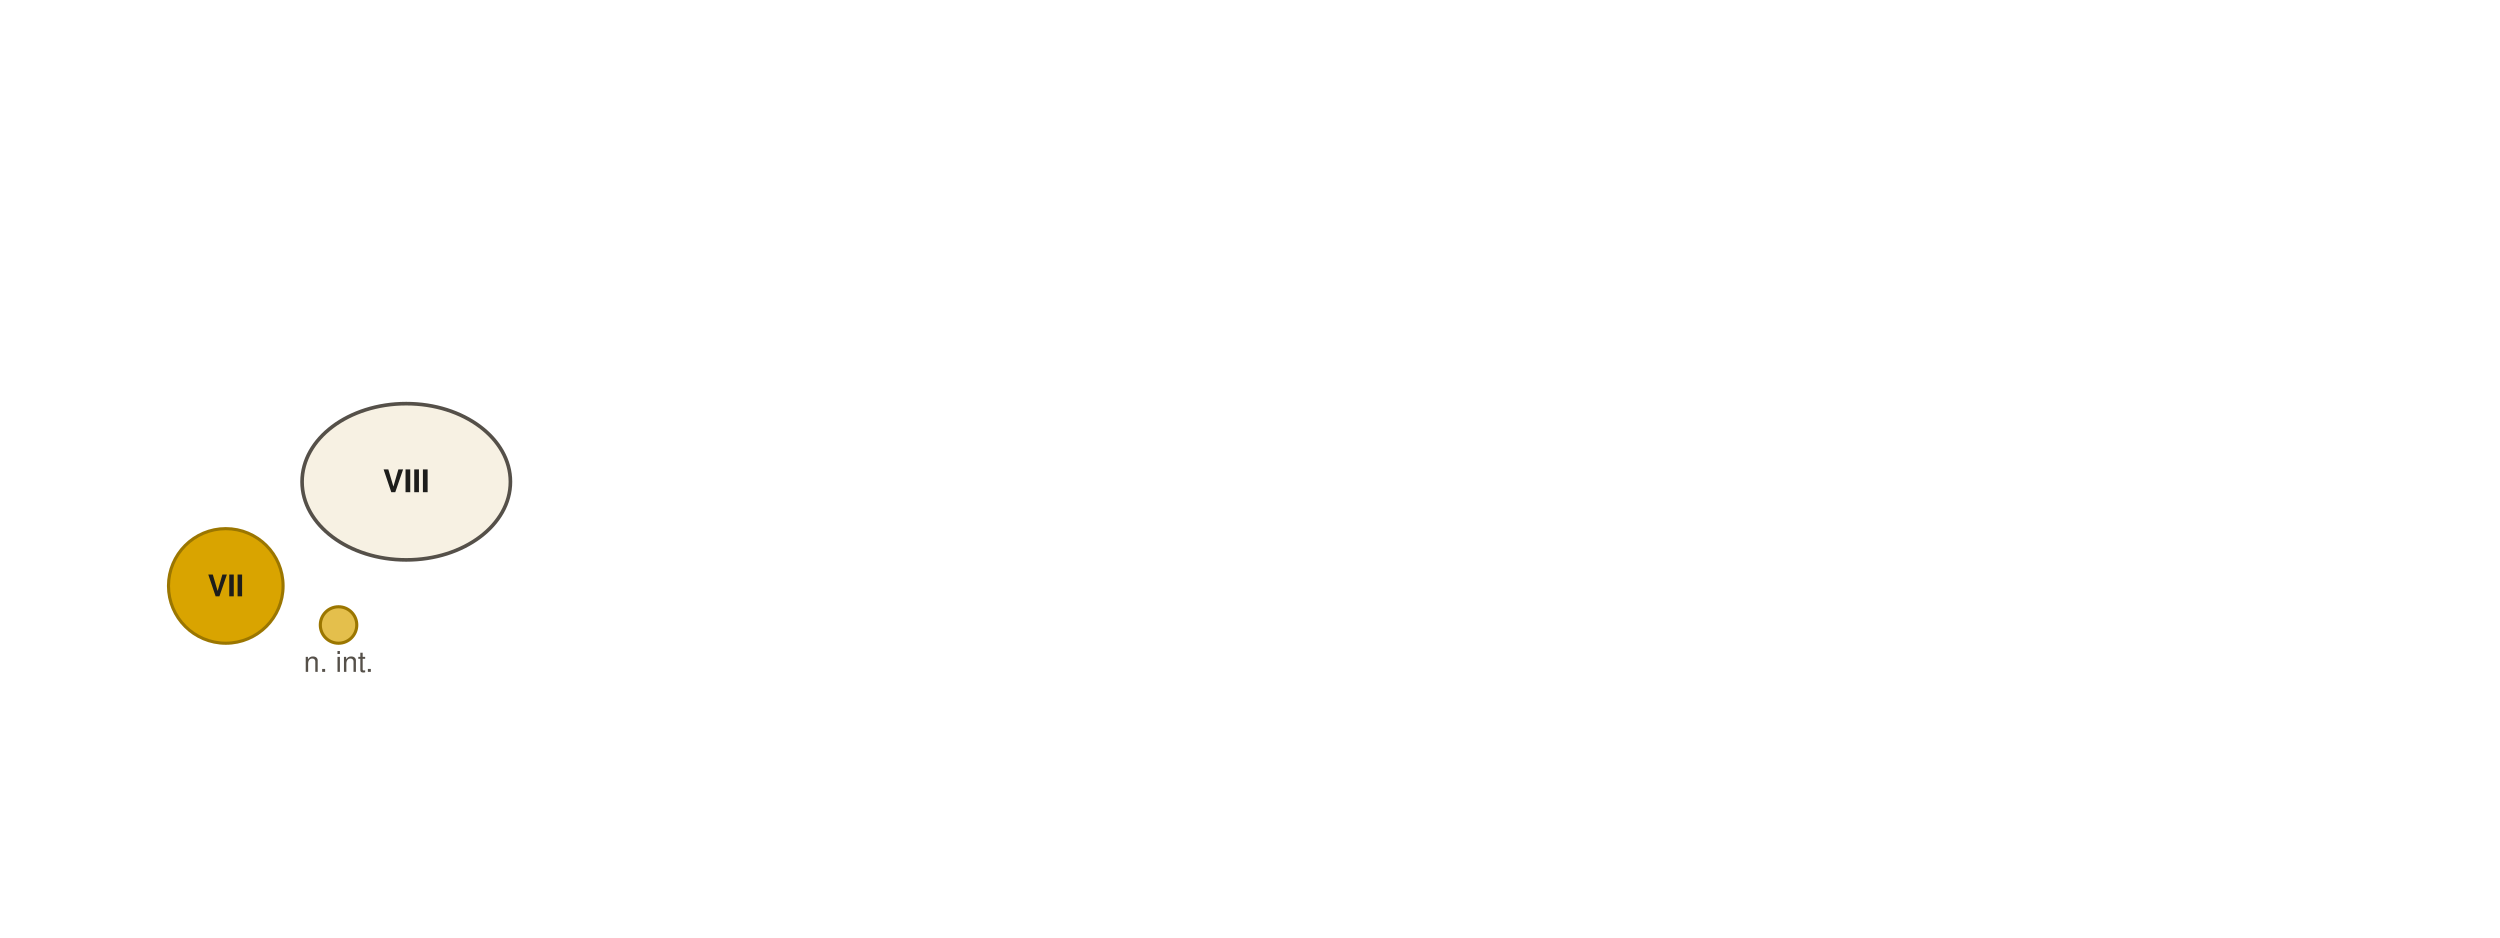
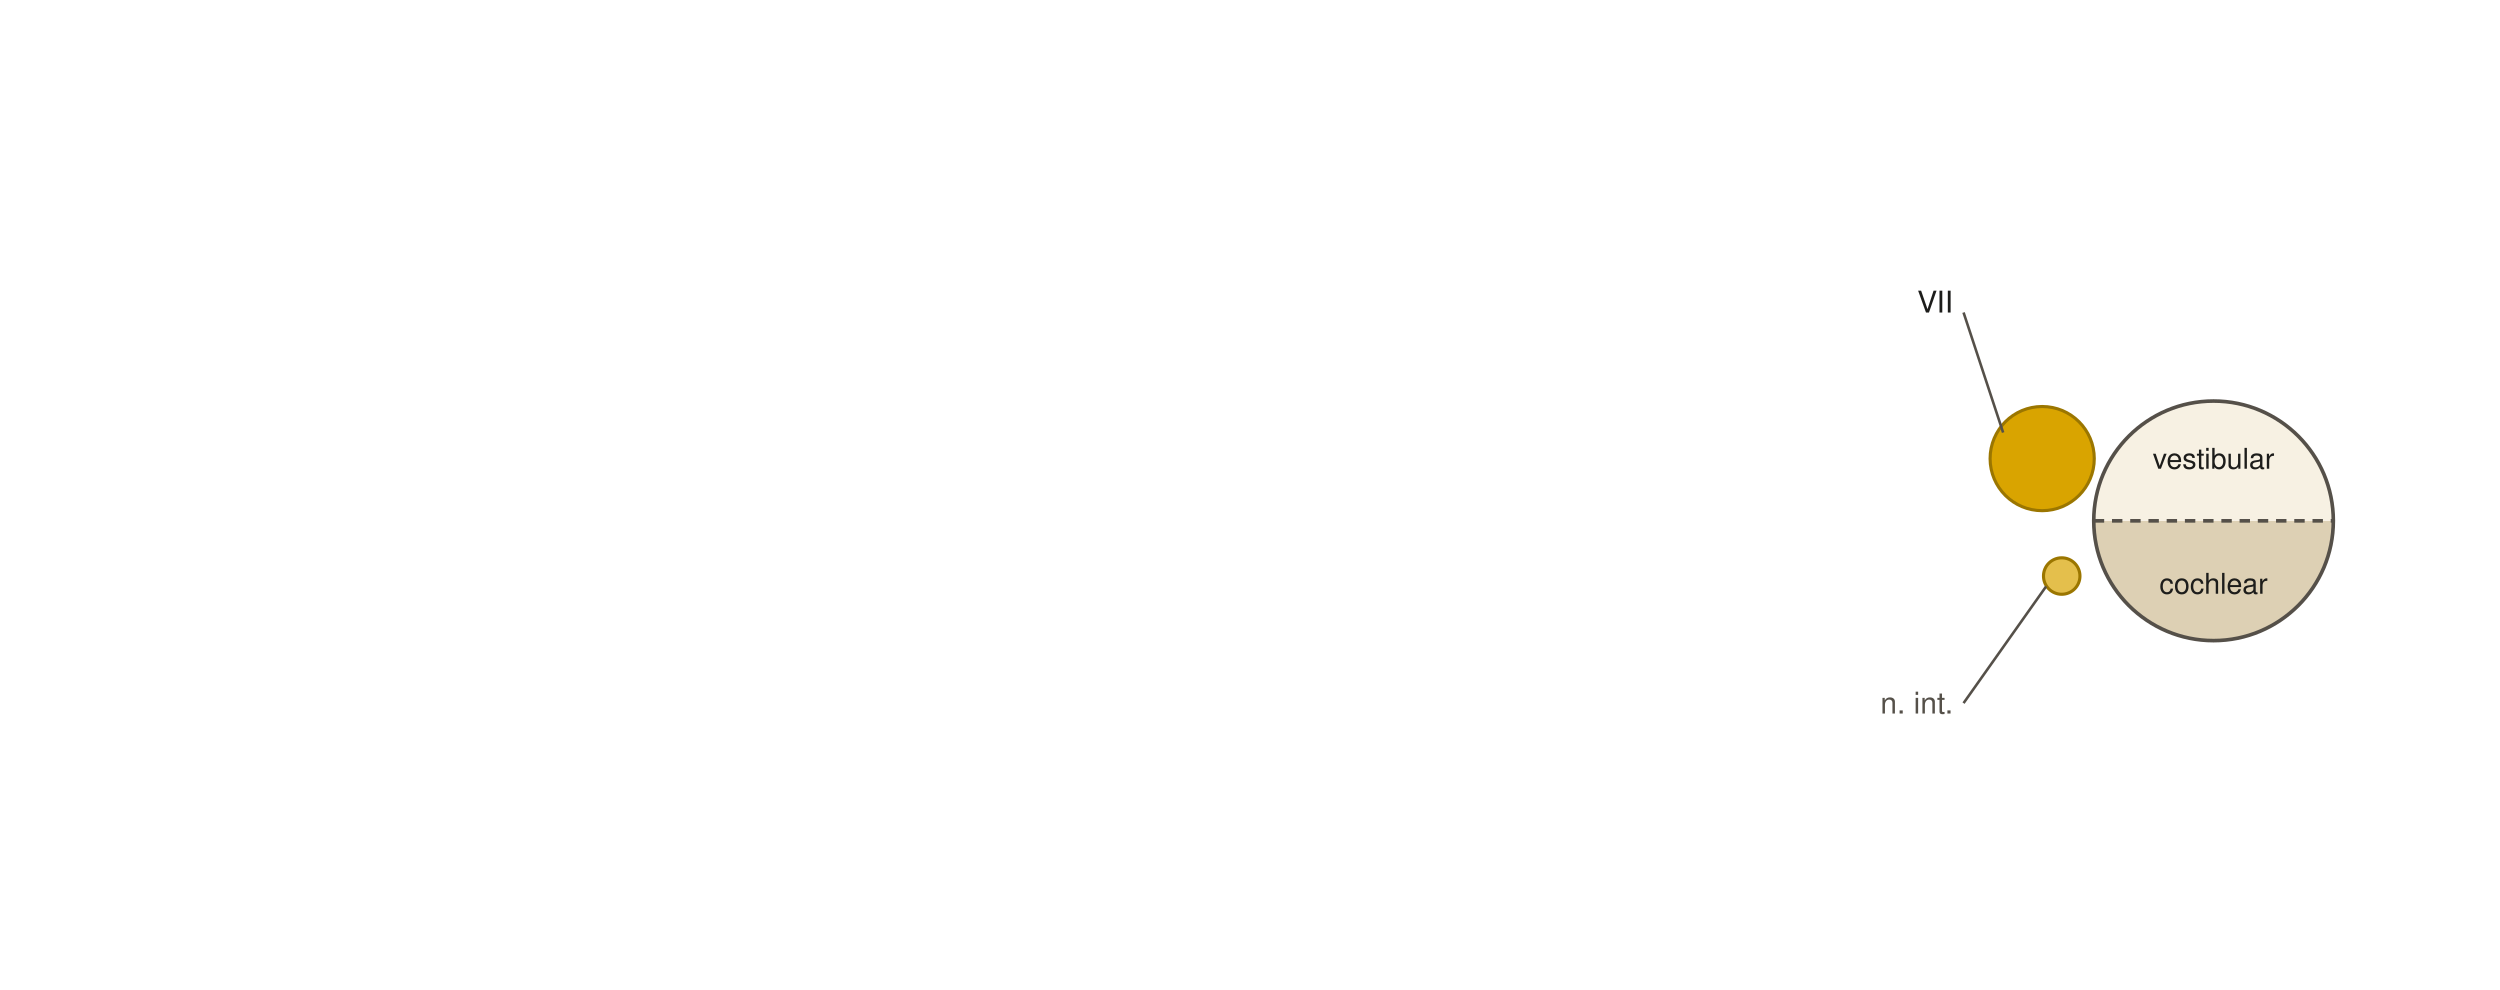
- <svg xmlns="http://www.w3.org/2000/svg" viewBox="0 0 960 360" width="960" height="360" font-family="Helvetica, Arial, sans-serif" font-size="13" fill="#1d1d1b">
+ <svg xmlns="http://www.w3.org/2000/svg" viewBox="0 0 960 380" width="960" height="380" font-family="Helvetica, Arial, sans-serif" font-size="13" fill="#1d1d1b">
  <g data-g="cn8">
-     <ellipse cx="156.0" cy="185.0" rx="40" ry="30" fill="#f7f1e3" stroke="#555049" stroke-width="1.4" />
+     <path d="M 804 200 A 46 46 0 0 0 896 200 Z" fill="#ddd0b4" stroke="none" />
+     <path d="M 896 200 A 46 46 0 0 0 804 200 Z" fill="#f7f1e3" stroke="none" />
+     <circle cx="850" cy="200" r="46" fill="none" stroke="#555049" stroke-width="1.4" />
+     <line x1="804" y1="200" x2="896" y2="200" stroke="#555049" stroke-width="1.4" stroke-dasharray="4 3" />
  </g>
  <g data-g="fn-meatal">
-     <circle cx="86.7" cy="225.0" r="22" fill="#d9a400" stroke="#9b7600" stroke-width="1.2" />
+     <circle cx="784.2" cy="176.1" r="20" fill="#d9a400" stroke="#9b7600" stroke-width="1.2" />
  </g>
  <g data-g="nint">
-     <circle cx="130.0" cy="240.0" r="7" fill="#d9a400" fill-opacity="0.7" stroke="#9b7600" stroke-width="1.2" />
+     <circle cx="791.7" cy="221.2" r="7" fill="#d9a400" fill-opacity="0.7" stroke="#9b7600" stroke-width="1.2" />
  </g>
-   <text x="86.7" y="229.0" text-anchor="middle" font-size="11.5" font-weight="bold">VII</text>
-   <text x="156.0" y="189.0" text-anchor="middle" font-size="12" font-weight="bold">VIII</text>
-   <text x="130.0" y="258.0" text-anchor="middle" font-size="11" fill="#555049">n. int.</text>
+   <g data-label="1" font-size="11.5">
+     <line x1="769.2" y1="166.1" x2="754" y2="120" stroke="#555049" stroke-width="1" />
+     <text x="750" y="120" text-anchor="end">VII</text>
+     <line x1="785.7" y1="225.2" x2="754" y2="270" stroke="#555049" stroke-width="1" />
+     <text x="750" y="274" text-anchor="end" fill="#555049">n. int.</text>
+     <text x="850" y="228" text-anchor="middle" font-size="11">cochlear</text>
+     <text x="850" y="180" text-anchor="middle" font-size="11">vestibular</text>
+   </g>
</svg>
